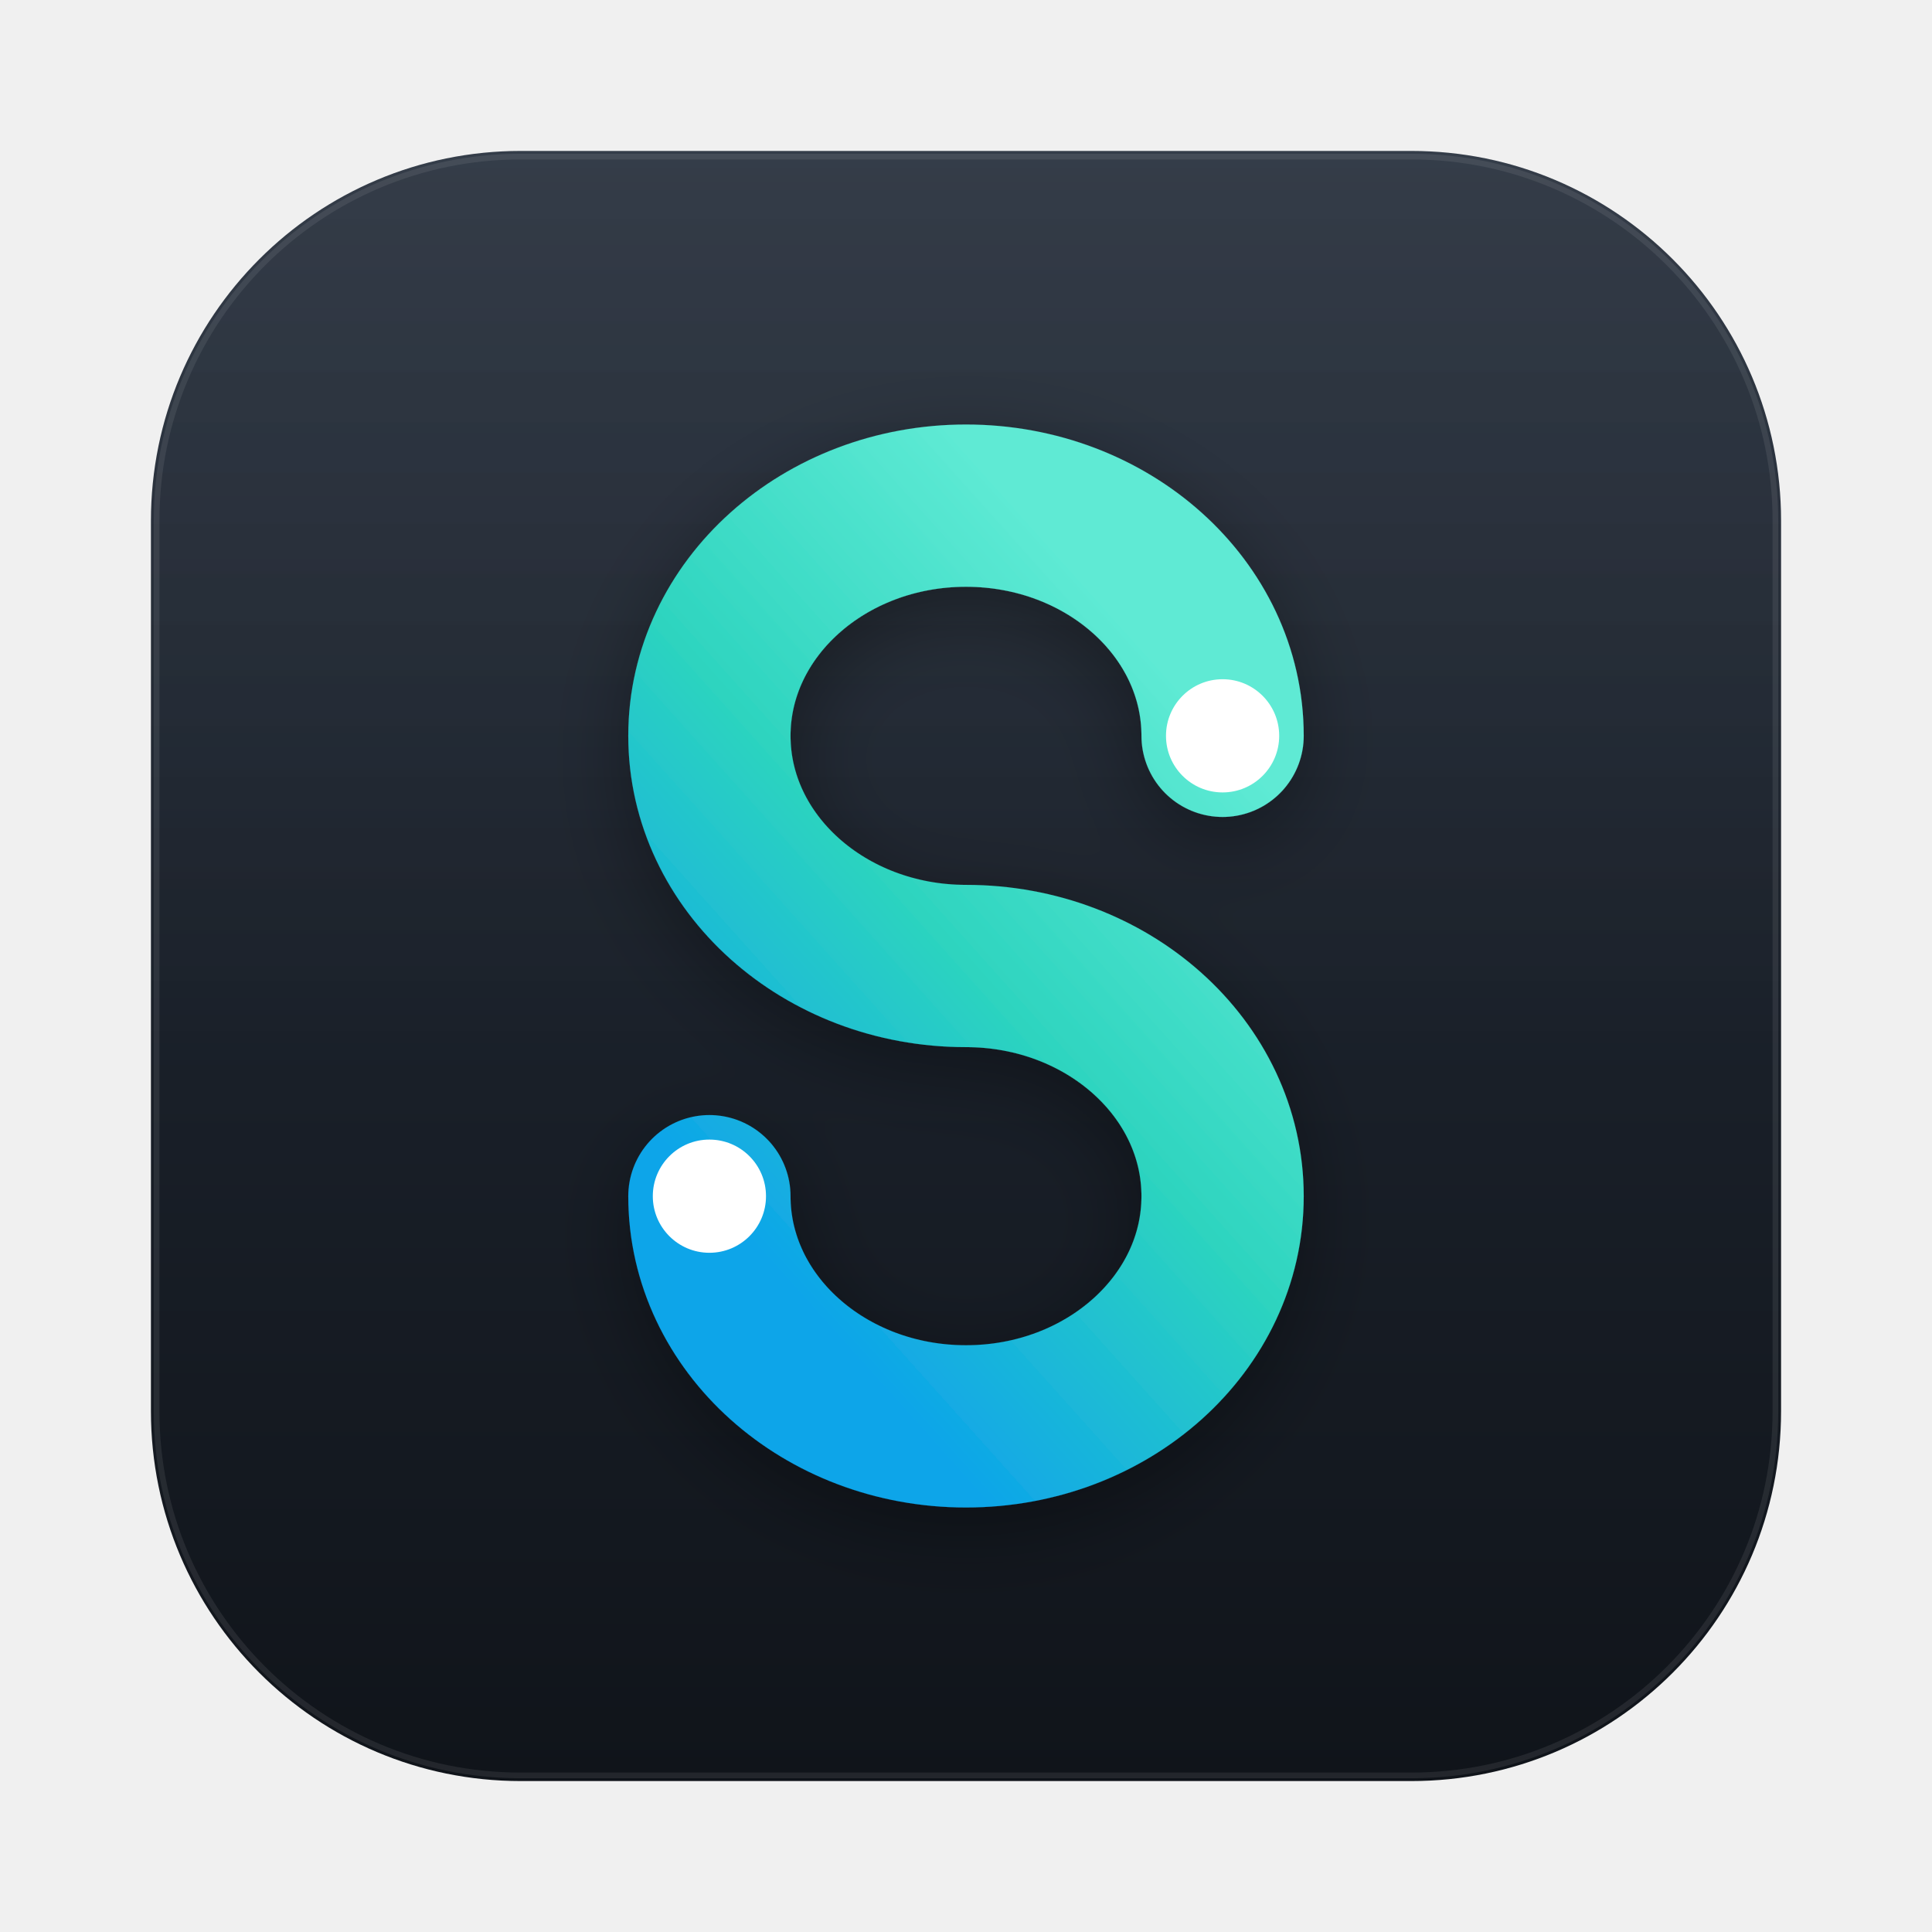
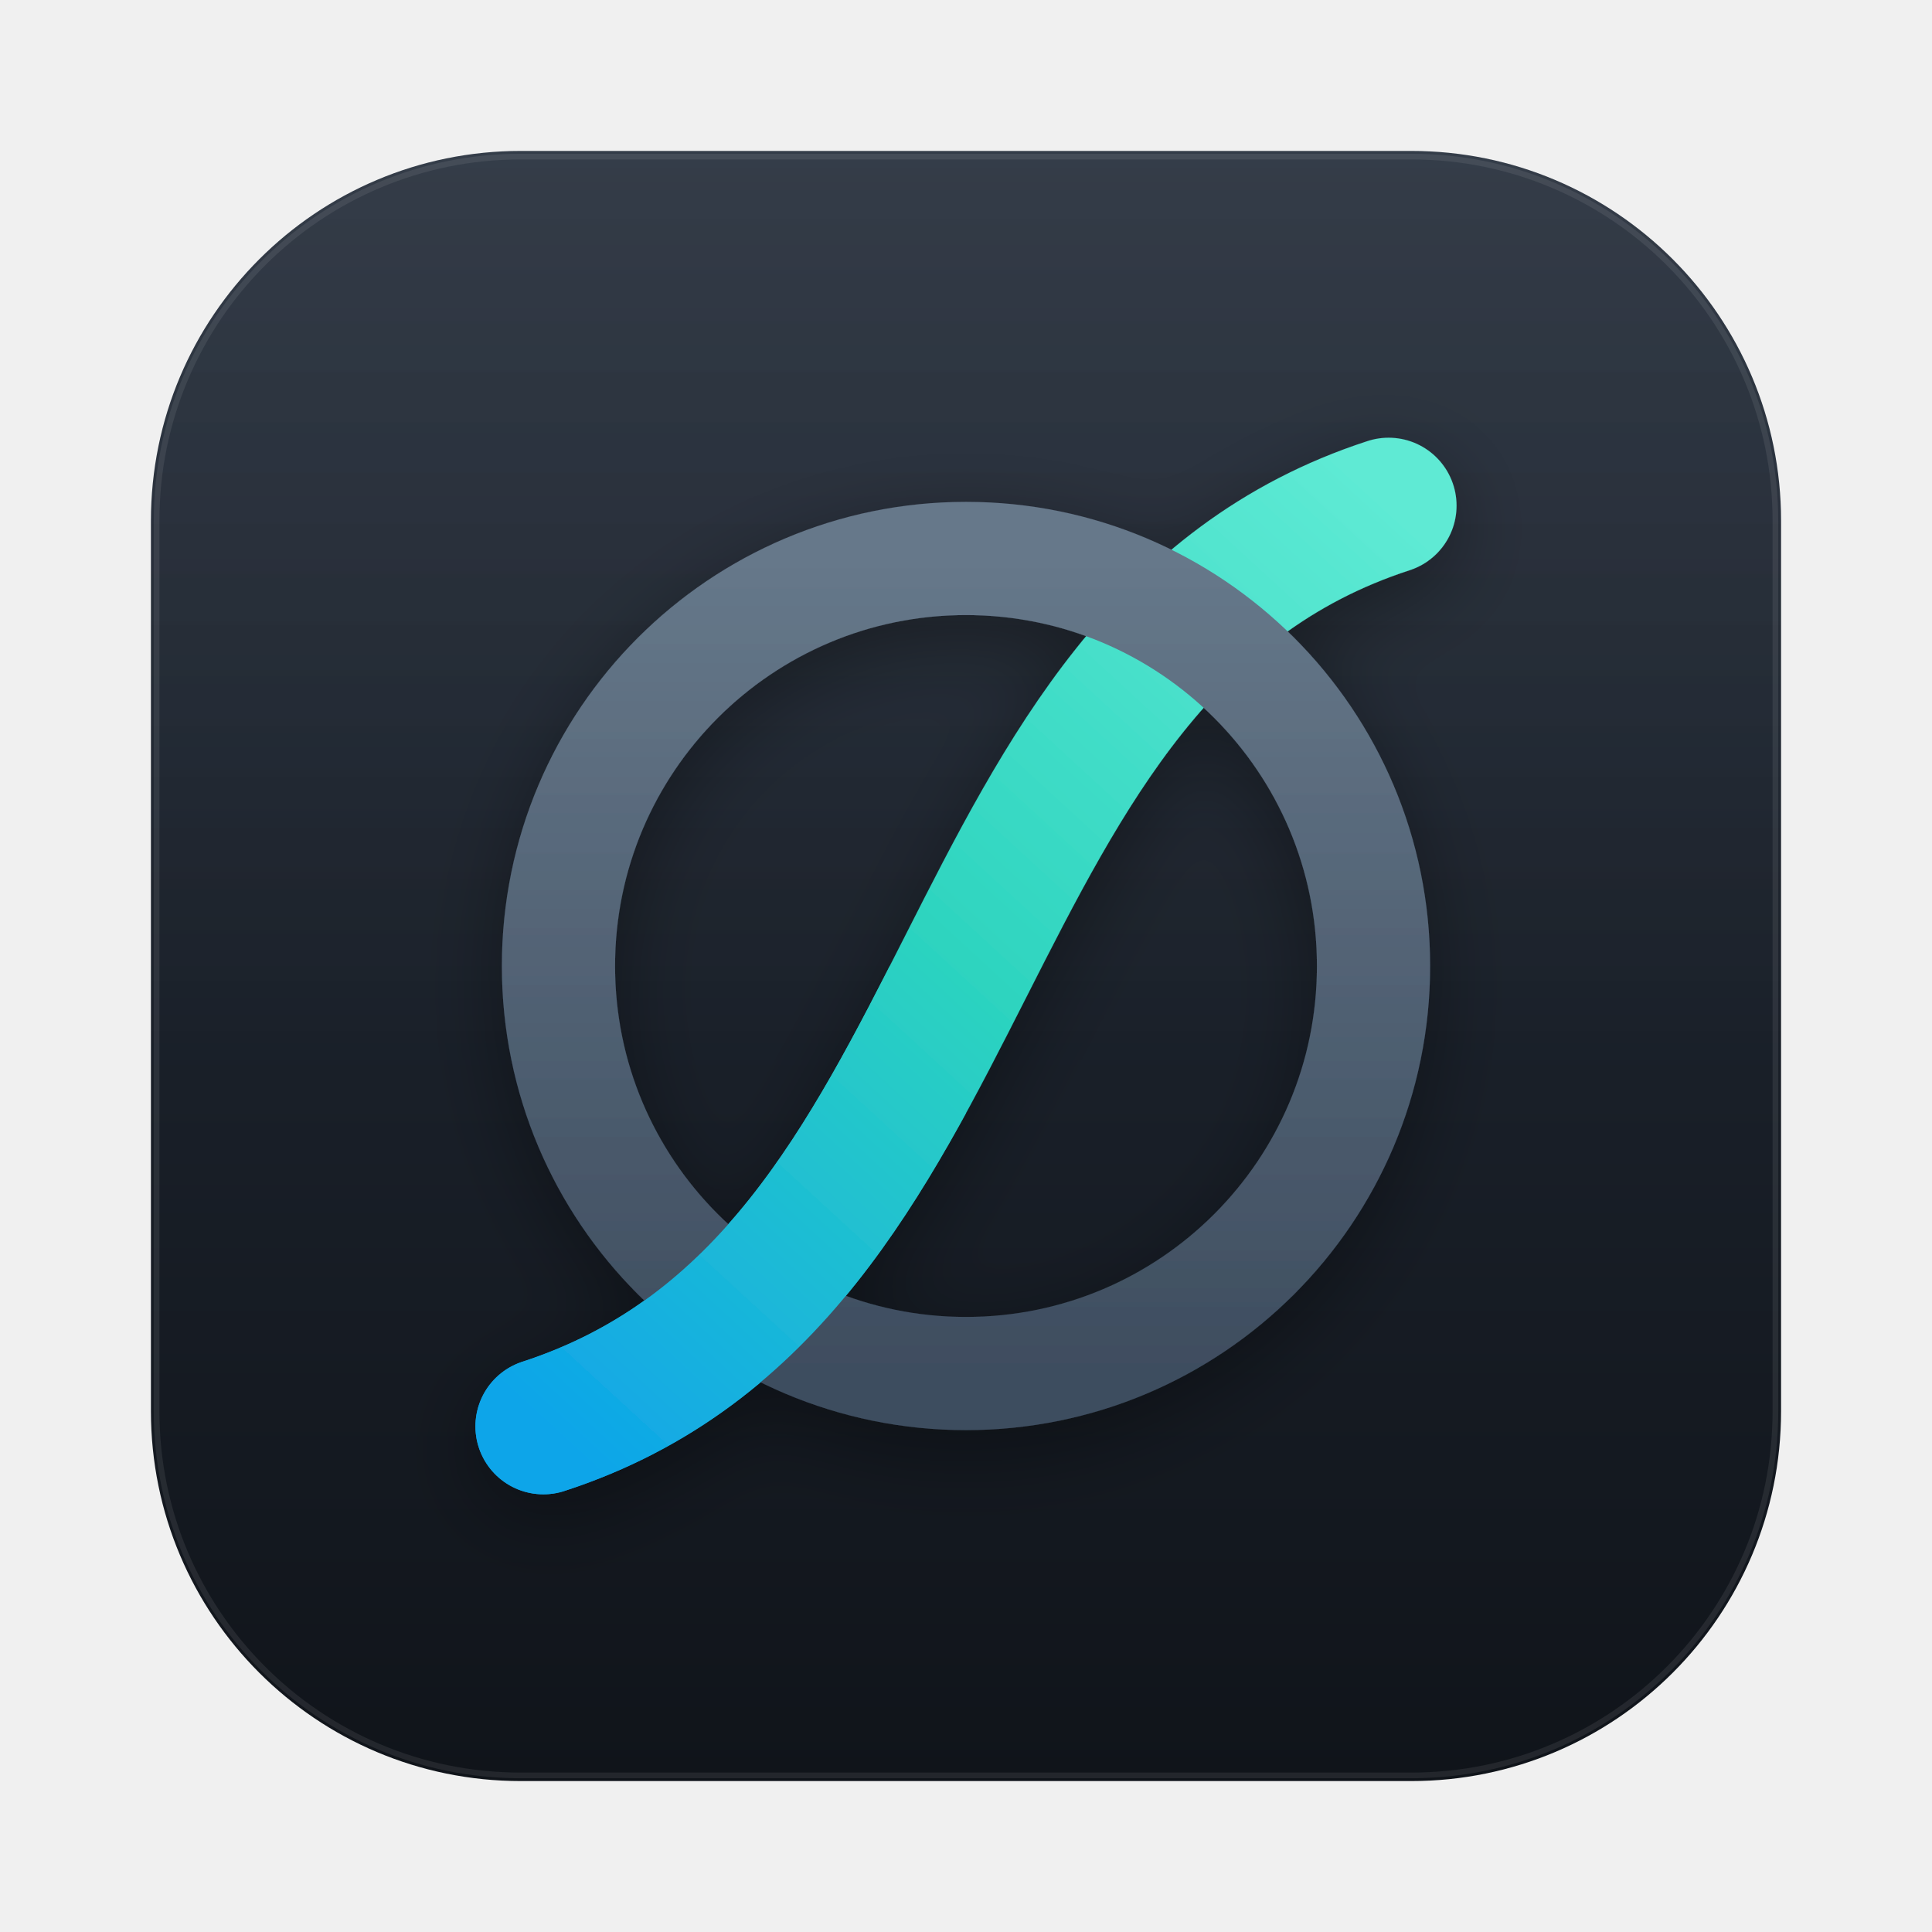
<svg xmlns="http://www.w3.org/2000/svg" width="1024" height="1024" viewBox="0 0 1024 1024" fill="none">
  <defs>
    <linearGradient id="bg" x1="512" y1="80" x2="512" y2="944" gradientUnits="userSpaceOnUse">
      <stop offset="0" stop-color="#252E3B" />
      <stop offset="1" stop-color="#10141A" />
    </linearGradient>
-     <linearGradient id="path" x1="648" y1="390" x2="376" y2="634" gradientUnits="userSpaceOnUse">
+     <linearGradient id="ring" x1="512" y1="296" x2="512" y2="728" gradientUnits="userSpaceOnUse">
+       <stop offset="0" stop-color="#66788A" />
+       <stop offset="1" stop-color="#3E4D5F" />
+     </linearGradient>
+     <linearGradient id="tunnel" x1="736" y1="268" x2="288" y2="756" gradientUnits="userSpaceOnUse">
      <stop offset="0" stop-color="#5EEAD4" />
      <stop offset="0.5" stop-color="#2DD4BF" />
      <stop offset="1" stop-color="#0EA5E9" />
    </linearGradient>
    <linearGradient id="sheen" x1="512" y1="80" x2="512" y2="560" gradientUnits="userSpaceOnUse">
      <stop offset="0" stop-color="#FFFFFF" stop-opacity="0.07" />
      <stop offset="1" stop-color="#FFFFFF" stop-opacity="0" />
    </linearGradient>
    <filter id="glyphShadow" x="-30%" y="-30%" width="160%" height="160%">
      <feDropShadow dx="0" dy="12" stdDeviation="22" flood-color="#000000" flood-opacity="0.35" />
    </filter>
+     <clipPath id="frontHalf">
+       <rect x="0" y="512" width="512" height="512" />
+     </clipPath>
  </defs>
  <rect x="80" y="80" width="864" height="864" rx="196" fill="url(#bg)" />
  <rect x="80" y="80" width="864" height="864" rx="196" fill="url(#sheen)" />
  <rect x="83" y="83" width="858" height="858" rx="193" stroke="#FFFFFF" stroke-opacity="0.08" stroke-width="3" />
  <g filter="url(#glyphShadow)">
-     <path d="M 648 390 A 136 122 0 1 0 512 512 A 136 122 0 1 1 376 634" stroke="url(#path)" stroke-width="86" stroke-linecap="round" />
-     <circle cx="648" cy="390" r="30" fill="#FFFFFF" />
-     <circle cx="376" cy="634" r="30" fill="#FFFFFF" />
+     <path d="M 288 756 C 528 678, 496 346, 736 268" stroke="url(#tunnel)" stroke-width="72" stroke-linecap="round" />
+     <circle cx="512" cy="512" r="216" stroke="url(#ring)" stroke-width="60" />
+     <g clip-path="url(#frontHalf)">
+       <path d="M 288 756 C 528 678, 496 346, 736 268" stroke="url(#tunnel)" stroke-width="72" stroke-linecap="round" />
+     </g>
  </g>
</svg>
